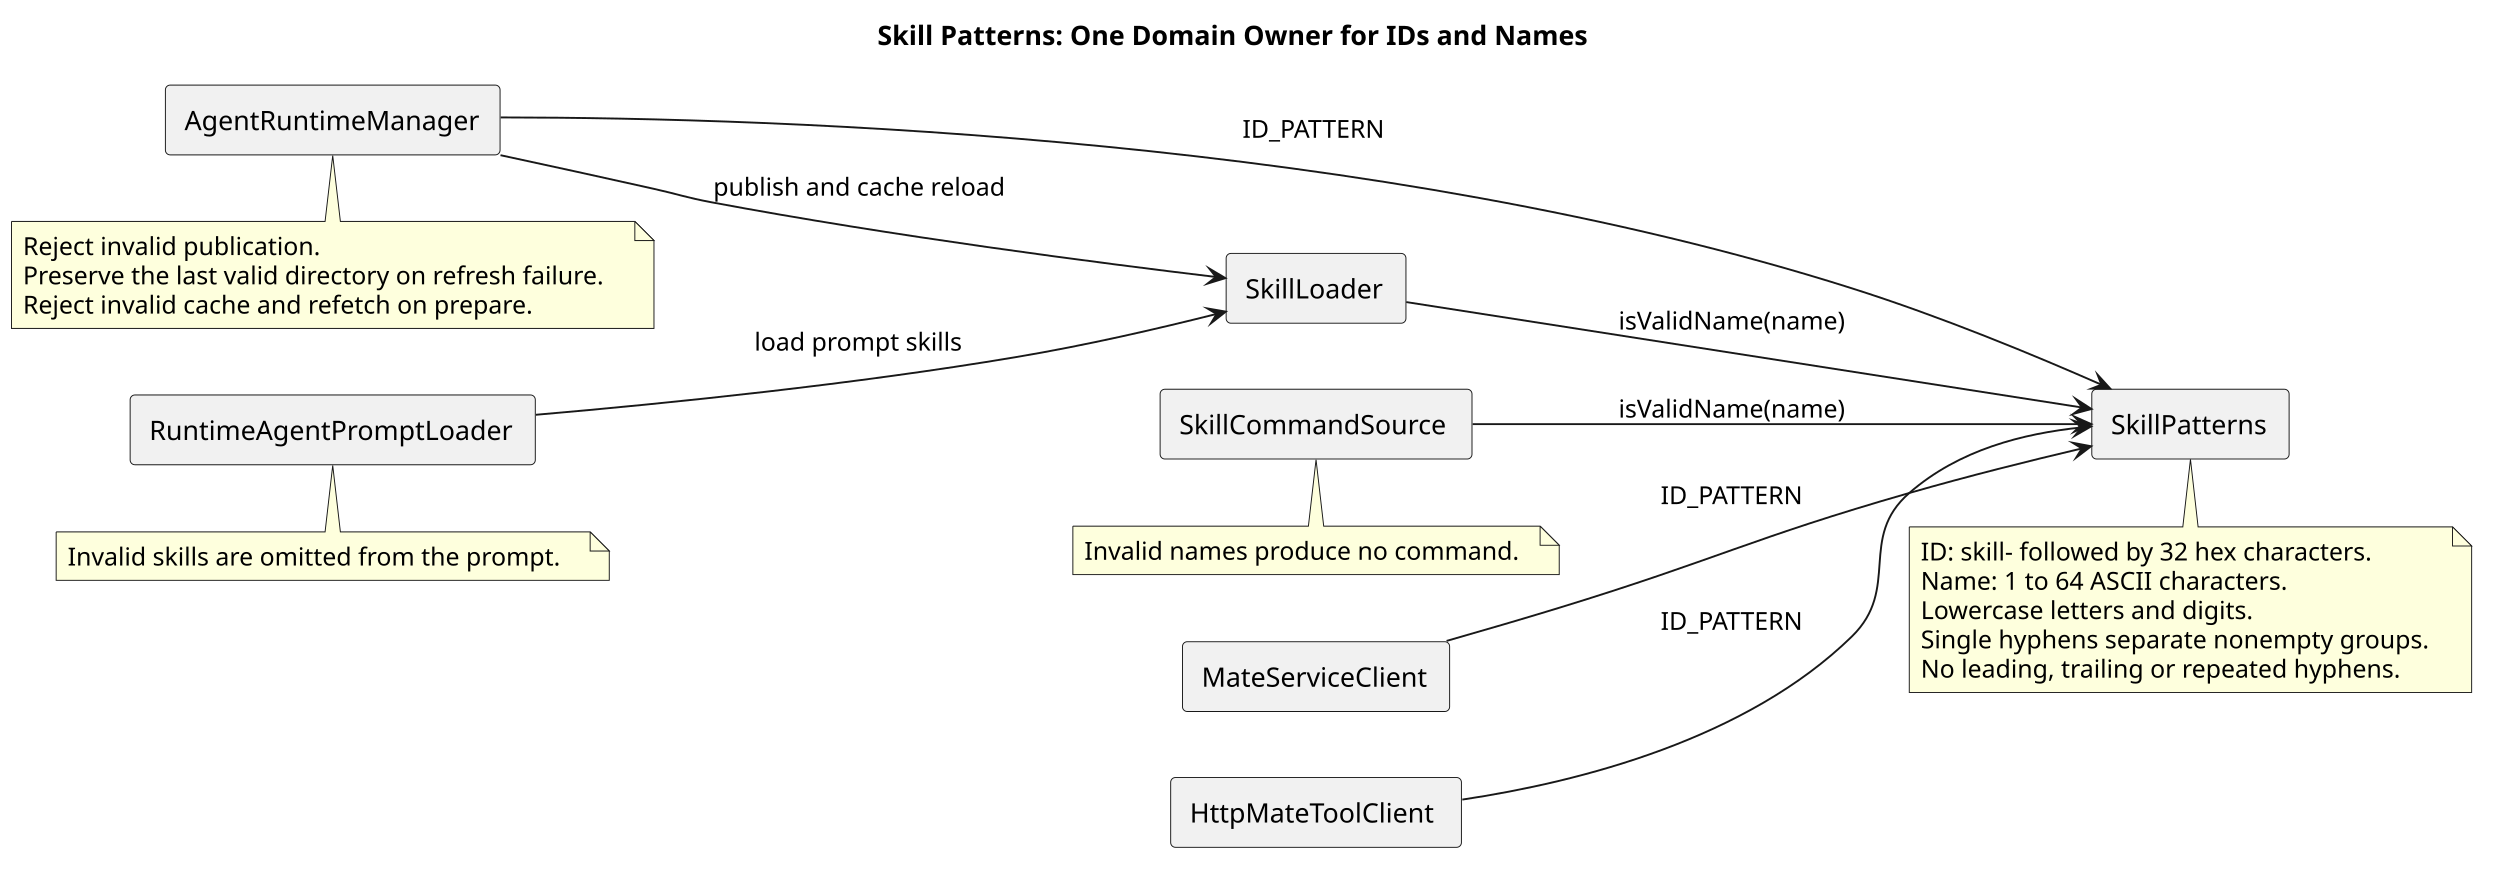
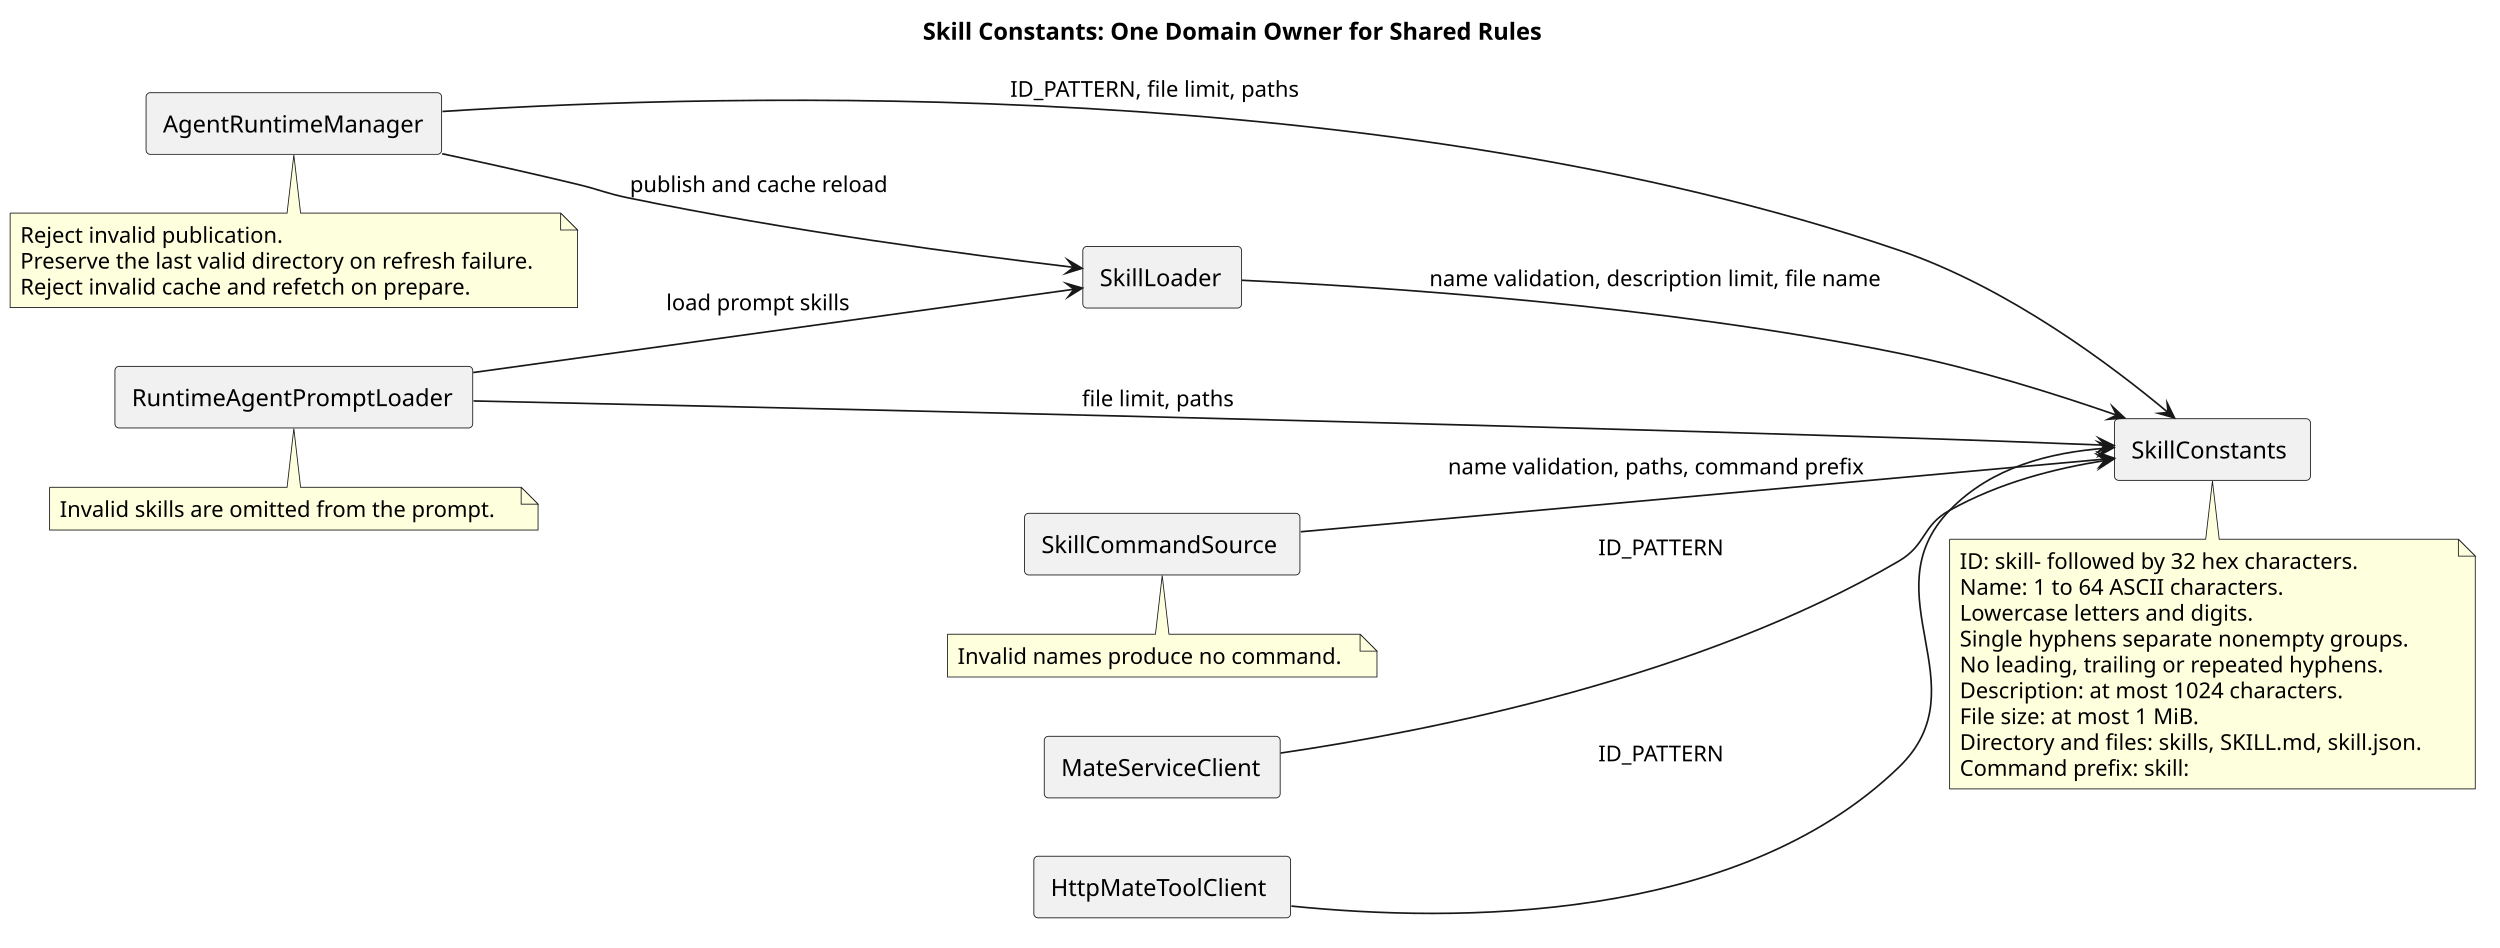
- <svg xmlns="http://www.w3.org/2000/svg" contentStyleType="text/css" data-diagram-type="DESCRIPTION" height="456px" preserveAspectRatio="none" style="width:1307px;height:456px;background:#FFFFFF;" version="1.1" viewBox="0 0 1307 456" width="1307px" zoomAndPan="magnify">
+ <svg xmlns="http://www.w3.org/2000/svg" contentStyleType="text/css" data-diagram-type="DESCRIPTION" height="561px" preserveAspectRatio="none" style="width:1480px;height:561px;background:#FFFFFF;" version="1.1" viewBox="0 0 1480 561" width="1480px" zoomAndPan="magnify">
  <defs />
  <g>
    <g class="title" data-source-line="1">
-       <text fill="#000000" font-family="sans-serif" font-size="14" font-weight="700" lengthAdjust="spacing" textLength="382.772" x="458.702" y="23.535">Skill Patterns: One Domain Owner for IDs and Names</text>
+       <text fill="#000000" font-family="sans-serif" font-size="14" font-weight="700" lengthAdjust="spacing" textLength="380.775" x="546.292" y="23.535">Skill Constants: One Domain Owner for Shared Rules</text>
    </g>
-     <g class="entity" data-qualified-name="Runtime" data-source-line="19" id="ent0001">
-       <rect fill="#F1F1F1" height="36.488" rx="2.5" ry="2.5" style="stroke:#181818;stroke-width:0.5;" width="174.964" x="86.47" y="44.488" />
-       <text fill="#000000" font-family="sans-serif" font-size="14" lengthAdjust="spacing" textLength="154.964" x="96.47" y="68.023">AgentRuntimeManager</text>
+     <g class="entity" data-qualified-name="Runtime" data-source-line="25" id="ent0001">
+       <rect fill="#F1F1F1" height="36.488" rx="2.5" ry="2.5" style="stroke:#181818;stroke-width:0.5;" width="174.964" x="86.47" y="54.88" />
+       <text fill="#000000" font-family="sans-serif" font-size="14" lengthAdjust="spacing" textLength="154.964" x="96.47" y="78.416">AgentRuntimeManager</text>
    </g>
-     <g class="entity" data-qualified-name="Prompt" data-source-line="20" id="ent0002">
-       <rect fill="#F1F1F1" height="36.488" rx="2.5" ry="2.5" style="stroke:#181818;stroke-width:0.5;" width="211.816" x="68.04" y="206.488" />
-       <text fill="#000000" font-family="sans-serif" font-size="14" lengthAdjust="spacing" textLength="191.816" x="78.04" y="230.023">RuntimeAgentPromptLoader</text>
+     <g class="entity" data-qualified-name="Prompt" data-source-line="26" id="ent0002">
+       <rect fill="#F1F1F1" height="36.488" rx="2.5" ry="2.5" style="stroke:#181818;stroke-width:0.5;" width="211.816" x="68.04" y="216.881" />
+       <text fill="#000000" font-family="sans-serif" font-size="14" lengthAdjust="spacing" textLength="191.816" x="78.04" y="240.416">RuntimeAgentPromptLoader</text>
    </g>
-     <g class="entity" data-qualified-name="Loader" data-source-line="21" id="ent0003">
-       <rect fill="#F1F1F1" height="36.488" rx="2.5" ry="2.5" style="stroke:#181818;stroke-width:0.5;" width="93.999" x="641.03" y="132.488" />
-       <text fill="#000000" font-family="sans-serif" font-size="14" lengthAdjust="spacing" textLength="73.999" x="651.03" y="156.023">SkillLoader</text>
+     <g class="entity" data-qualified-name="Loader" data-source-line="27" id="ent0003">
+       <rect fill="#F1F1F1" height="36.488" rx="2.5" ry="2.5" style="stroke:#181818;stroke-width:0.5;" width="93.999" x="641.03" y="145.881" />
+       <text fill="#000000" font-family="sans-serif" font-size="14" lengthAdjust="spacing" textLength="73.999" x="651.03" y="169.416">SkillLoader</text>
    </g>
-     <g class="entity" data-qualified-name="Commands" data-source-line="22" id="ent0004">
-       <rect fill="#F1F1F1" height="36.488" rx="2.5" ry="2.5" style="stroke:#181818;stroke-width:0.5;" width="163.049" x="606.51" y="203.488" />
-       <text fill="#000000" font-family="sans-serif" font-size="14" lengthAdjust="spacing" textLength="143.049" x="616.51" y="227.023">SkillCommandSource</text>
+     <g class="entity" data-qualified-name="Commands" data-source-line="28" id="ent0004">
+       <rect fill="#F1F1F1" height="36.488" rx="2.5" ry="2.5" style="stroke:#181818;stroke-width:0.5;" width="163.049" x="606.51" y="303.88" />
+       <text fill="#000000" font-family="sans-serif" font-size="14" lengthAdjust="spacing" textLength="143.049" x="616.51" y="327.416">SkillCommandSource</text>
    </g>
-     <g class="entity" data-qualified-name="Patterns" data-source-line="23" id="ent0005">
-       <rect fill="#F1F1F1" height="36.488" rx="2.5" ry="2.5" style="stroke:#181818;stroke-width:0.5;" width="103.159" x="1093.59" y="203.488" />
-       <text fill="#000000" font-family="sans-serif" font-size="14" lengthAdjust="spacing" textLength="83.159" x="1103.59" y="227.023">SkillPatterns</text>
+     <g class="entity" data-qualified-name="Constants" data-source-line="29" id="ent0005">
+       <rect fill="#F1F1F1" height="36.488" rx="2.5" ry="2.5" style="stroke:#181818;stroke-width:0.5;" width="116.004" x="1251.76" y="247.881" />
+       <text fill="#000000" font-family="sans-serif" font-size="14" lengthAdjust="spacing" textLength="96.004" x="1261.76" y="271.416">SkillConstants</text>
    </g>
-     <g class="entity" data-qualified-name="MetadataClient" data-source-line="24" id="ent0006">
-       <rect fill="#F1F1F1" height="36.488" rx="2.5" ry="2.5" style="stroke:#181818;stroke-width:0.5;" width="139.663" x="618.2" y="335.488" />
-       <text fill="#000000" font-family="sans-serif" font-size="14" lengthAdjust="spacing" textLength="119.663" x="628.2" y="359.023">MateServiceClient</text>
+     <g class="entity" data-qualified-name="MetadataClient" data-source-line="30" id="ent0006">
+       <rect fill="#F1F1F1" height="36.488" rx="2.5" ry="2.5" style="stroke:#181818;stroke-width:0.5;" width="139.663" x="618.2" y="435.88" />
+       <text fill="#000000" font-family="sans-serif" font-size="14" lengthAdjust="spacing" textLength="119.663" x="628.2" y="459.416">MateServiceClient</text>
    </g>
-     <g class="entity" data-qualified-name="ToolClient" data-source-line="25" id="ent0007">
-       <rect fill="#F1F1F1" height="36.488" rx="2.5" ry="2.5" style="stroke:#181818;stroke-width:0.5;" width="152.002" x="612.03" y="406.488" />
-       <text fill="#000000" font-family="sans-serif" font-size="14" lengthAdjust="spacing" textLength="132.002" x="622.03" y="430.023">HttpMateToolClient</text>
+     <g class="entity" data-qualified-name="ToolClient" data-source-line="31" id="ent0007">
+       <rect fill="#F1F1F1" height="36.488" rx="2.5" ry="2.5" style="stroke:#181818;stroke-width:0.5;" width="152.002" x="612.03" y="506.88" />
+       <text fill="#000000" font-family="sans-serif" font-size="14" lengthAdjust="spacing" textLength="132.002" x="622.03" y="530.416">HttpMateToolClient</text>
    </g>
-     <g class="entity" data-qualified-name="GMN15" data-source-line="34" id="ent0016">
-       <path d="M998.17,275.458 L998.17,362.011 A0,0 0 0 0 998.17,362.011 L1292.176,362.011 A0,0 0 0 0 1292.176,362.011 L1292.176,285.458 L1282.176,275.458 L1149.17,275.458 L1145.17,240.098 L1141.17,275.458 L998.17,275.458 A0,0 0 0 0 998.17,275.458" fill="#FEFFDD" style="stroke:#181818;stroke-width:0.5;" />
-       <path d="M1282.176,275.458 L1282.176,285.458 L1292.176,285.458 L1282.176,275.458" fill="#FEFFDD" style="stroke:#181818;stroke-width:0.5;" />
-       <text fill="#000000" font-family="sans-serif" font-size="13" lengthAdjust="spacing" textLength="252.929" x="1004.17" y="293.027">ID: skill- followed by 32 hex characters.</text>
-       <text fill="#000000" font-family="sans-serif" font-size="13" lengthAdjust="spacing" textLength="200.034" x="1004.17" y="308.337">Name: 1 to 64 ASCII characters.</text>
-       <text fill="#000000" font-family="sans-serif" font-size="13" lengthAdjust="spacing" textLength="180.292" x="1004.17" y="323.648">Lowercase letters and digits.</text>
-       <text fill="#000000" font-family="sans-serif" font-size="13" lengthAdjust="spacing" textLength="273.006" x="1004.17" y="338.958">Single hyphens separate nonempty groups.</text>
-       <text fill="#000000" font-family="sans-serif" font-size="13" lengthAdjust="spacing" textLength="259.289" x="1004.17" y="354.269">No leading, trailing or repeated hyphens.</text>
+     <g class="entity" data-qualified-name="GMN16" data-source-line="41" id="ent0017">
+       <path d="M1154.17,319.231 L1154.17,467.025 A0,0 0 0 0 1154.17,467.025 L1465.36,467.025 A0,0 0 0 0 1465.36,467.025 L1465.36,329.231 L1455.36,319.231 L1313.77,319.231 L1309.77,284.791 L1305.77,319.231 L1154.17,319.231 A0,0 0 0 0 1154.17,319.231" fill="#FEFFDD" style="stroke:#181818;stroke-width:0.5;" />
+       <path d="M1455.36,319.231 L1455.36,329.231 L1465.36,329.231 L1455.36,319.231" fill="#FEFFDD" style="stroke:#181818;stroke-width:0.5;" />
+       <text fill="#000000" font-family="sans-serif" font-size="13" lengthAdjust="spacing" textLength="252.929" x="1160.17" y="336.799">ID: skill- followed by 32 hex characters.</text>
+       <text fill="#000000" font-family="sans-serif" font-size="13" lengthAdjust="spacing" textLength="200.034" x="1160.17" y="352.109">Name: 1 to 64 ASCII characters.</text>
+       <text fill="#000000" font-family="sans-serif" font-size="13" lengthAdjust="spacing" textLength="180.292" x="1160.17" y="367.42">Lowercase letters and digits.</text>
+       <text fill="#000000" font-family="sans-serif" font-size="13" lengthAdjust="spacing" textLength="273.006" x="1160.17" y="382.731">Single hyphens separate nonempty groups.</text>
+       <text fill="#000000" font-family="sans-serif" font-size="13" lengthAdjust="spacing" textLength="259.289" x="1160.17" y="398.041">No leading, trailing or repeated hyphens.</text>
+       <text fill="#000000" font-family="sans-serif" font-size="13" lengthAdjust="spacing" textLength="238.526" x="1160.17" y="413.352">Description: at most 1024 characters.</text>
+       <text fill="#000000" font-family="sans-serif" font-size="13" lengthAdjust="spacing" textLength="149.906" x="1160.17" y="428.662">File size: at most 1 MiB.</text>
+       <text fill="#000000" font-family="sans-serif" font-size="13" lengthAdjust="spacing" textLength="290.19" x="1160.17" y="443.973">Directory and files: skills, SKILL.md, skill.json.</text>
+       <text fill="#000000" font-family="sans-serif" font-size="13" lengthAdjust="spacing" textLength="143.889" x="1160.17" y="459.283">Command prefix: skill:</text>
    </g>
-     <g class="entity" data-qualified-name="GMN18" data-source-line="41" id="ent0019">
-       <path d="M6,115.768 L6,171.7 A0,0 0 0 0 6,171.7 L341.894,171.7 A0,0 0 0 0 341.894,171.7 L341.894,125.768 L331.894,115.768 L177.95,115.768 L173.95,81.308 L169.95,115.768 L6,115.768 A0,0 0 0 0 6,115.768" fill="#FEFFDD" style="stroke:#181818;stroke-width:0.5;" />
-       <path d="M331.894,115.768 L331.894,125.768 L341.894,125.768 L331.894,115.768" fill="#FEFFDD" style="stroke:#181818;stroke-width:0.5;" />
-       <text fill="#000000" font-family="sans-serif" font-size="13" lengthAdjust="spacing" textLength="162.411" x="12" y="133.337">Reject invalid publication.</text>
-       <text fill="#000000" font-family="sans-serif" font-size="13" lengthAdjust="spacing" textLength="314.894" x="12" y="148.647">Preserve the last valid directory on refresh failure.</text>
-       <text fill="#000000" font-family="sans-serif" font-size="13" lengthAdjust="spacing" textLength="276.536" x="12" y="163.958">Reject invalid cache and refetch on prepare.</text>
+     <g class="entity" data-qualified-name="GMN19" data-source-line="52" id="ent0020">
+       <path d="M6,126.16 L6,182.092 A0,0 0 0 0 6,182.092 L341.894,182.092 A0,0 0 0 0 341.894,182.092 L341.894,136.161 L331.894,126.16 L177.95,126.16 L173.95,91.701 L169.95,126.16 L6,126.16 A0,0 0 0 0 6,126.16" fill="#FEFFDD" style="stroke:#181818;stroke-width:0.5;" />
+       <path d="M331.894,126.16 L331.894,136.161 L341.894,136.161 L331.894,126.16" fill="#FEFFDD" style="stroke:#181818;stroke-width:0.5;" />
+       <text fill="#000000" font-family="sans-serif" font-size="13" lengthAdjust="spacing" textLength="162.411" x="12" y="143.729">Reject invalid publication.</text>
+       <text fill="#000000" font-family="sans-serif" font-size="13" lengthAdjust="spacing" textLength="314.894" x="12" y="159.039">Preserve the last valid directory on refresh failure.</text>
+       <text fill="#000000" font-family="sans-serif" font-size="13" lengthAdjust="spacing" textLength="276.536" x="12" y="174.35">Reject invalid cache and refetch on prepare.</text>
    </g>
-     <g class="entity" data-qualified-name="GMN21" data-source-line="46" id="ent0022">
-       <path d="M29.36,278.078 L29.36,303.389 A0,0 0 0 0 29.36,303.389 L318.529,303.389 A0,0 0 0 0 318.529,303.389 L318.529,288.078 L308.529,278.078 L177.95,278.078 L173.95,243.318 L169.95,278.078 L29.36,278.078 A0,0 0 0 0 29.36,278.078" fill="#FEFFDD" style="stroke:#181818;stroke-width:0.5;" />
-       <path d="M308.529,278.078 L308.529,288.078 L318.529,288.078 L308.529,278.078" fill="#FEFFDD" style="stroke:#181818;stroke-width:0.5;" />
-       <text fill="#000000" font-family="sans-serif" font-size="13" lengthAdjust="spacing" textLength="268.169" x="35.36" y="295.647">Invalid skills are omitted from the prompt.</text>
+     <g class="entity" data-qualified-name="GMN22" data-source-line="57" id="ent0023">
+       <path d="M29.36,288.471 L29.36,313.781 A0,0 0 0 0 29.36,313.781 L318.529,313.781 A0,0 0 0 0 318.529,313.781 L318.529,298.471 L308.529,288.471 L177.95,288.471 L173.95,253.71 L169.95,288.471 L29.36,288.471 A0,0 0 0 0 29.36,288.471" fill="#FEFFDD" style="stroke:#181818;stroke-width:0.5;" />
+       <path d="M308.529,288.471 L308.529,298.471 L318.529,298.471 L308.529,288.471" fill="#FEFFDD" style="stroke:#181818;stroke-width:0.5;" />
+       <text fill="#000000" font-family="sans-serif" font-size="13" lengthAdjust="spacing" textLength="268.169" x="35.36" y="306.039">Invalid skills are omitted from the prompt.</text>
    </g>
-     <g class="entity" data-qualified-name="GMN24" data-source-line="49" id="ent0025">
-       <path d="M560.89,275.078 L560.89,300.389 A0,0 0 0 0 560.89,300.389 L815.166,300.389 A0,0 0 0 0 815.166,300.389 L815.166,285.078 L805.166,275.078 L692.03,275.078 L688.03,240.318 L684.03,275.078 L560.89,275.078 A0,0 0 0 0 560.89,275.078" fill="#FEFFDD" style="stroke:#181818;stroke-width:0.5;" />
-       <path d="M805.166,275.078 L805.166,285.078 L815.166,285.078 L805.166,275.078" fill="#FEFFDD" style="stroke:#181818;stroke-width:0.5;" />
-       <text fill="#000000" font-family="sans-serif" font-size="13" lengthAdjust="spacing" textLength="233.276" x="566.89" y="292.647">Invalid names produce no command.</text>
+     <g class="entity" data-qualified-name="GMN25" data-source-line="60" id="ent0026">
+       <path d="M560.89,375.471 L560.89,400.781 A0,0 0 0 0 560.89,400.781 L815.166,400.781 A0,0 0 0 0 815.166,400.781 L815.166,385.471 L805.166,375.471 L692.03,375.471 L688.03,340.711 L684.03,375.471 L560.89,375.471 A0,0 0 0 0 560.89,375.471" fill="#FEFFDD" style="stroke:#181818;stroke-width:0.5;" />
+       <path d="M805.166,375.471 L805.166,385.471 L815.166,385.471 L805.166,375.471" fill="#FEFFDD" style="stroke:#181818;stroke-width:0.5;" />
+       <text fill="#000000" font-family="sans-serif" font-size="13" lengthAdjust="spacing" textLength="233.276" x="566.89" y="393.039">Invalid names produce no command.</text>
    </g>
-     <g class="link" data-entity-1="ent0001" data-entity-2="ent0003" data-link-type="dependency" data-source-line="26" id="lnk8">
-       <path d="M261.66,81.138 C287.49,86.708 315.86,92.888 341.89,98.738 C355.25,101.728 358.44,103.208 371.89,105.738 C466.82,123.548 574.026,137.413 635.666,144.803" fill="none" id="Runtime-to-Loader" style="stroke:#181818;stroke-width:1;" />
-       <polygon fill="#181818" points="640.63,145.398,632.17,140.355,635.666,144.803,631.218,148.298,640.63,145.398" style="stroke:#181818;stroke-width:1;stroke-linejoin:miter;stroke-miterlimit:10;" />
-       <text fill="#000000" font-family="sans-serif" font-size="13" lengthAdjust="spacing" textLength="157.885" x="372.89" y="102.307">publish and cache reload</text>
+     <g class="link" data-entity-1="ent0001" data-entity-2="ent0003" data-link-type="dependency" data-source-line="32" id="lnk8">
+       <path d="M261.78,91.02 C287.62,96.57 315.95,102.871 341.89,109.13 C355.31,112.361 358.38,114.331 371.89,117.13 C466.55,136.74 573.855,150.887 635.585,158.267" fill="none" id="Runtime-to-Loader" style="stroke:#181818;stroke-width:1;" />
+       <polygon fill="#181818" points="640.55,158.861,632.088,153.82,635.585,158.267,631.139,161.764,640.55,158.861" style="stroke:#181818;stroke-width:1;stroke-linejoin:miter;stroke-miterlimit:10;" />
+       <text fill="#000000" font-family="sans-serif" font-size="13" lengthAdjust="spacing" textLength="157.885" x="372.89" y="113.699">publish and cache reload</text>
    </g>
-     <g class="link" data-entity-1="ent0002" data-entity-2="ent0003" data-link-type="dependency" data-source-line="27" id="lnk9">
-       <path d="M280.14,216.848 C351.24,210.698 447.08,200.818 530.89,186.738 C568.2,180.468 605.091,171.918 636.021,164.138" fill="none" id="Prompt-to-Loader" style="stroke:#181818;stroke-width:1;" />
-       <polygon fill="#181818" points="640.87,162.918,631.166,161.235,636.021,164.138,633.118,168.993,640.87,162.918" style="stroke:#181818;stroke-width:1;stroke-linejoin:miter;stroke-miterlimit:10;" />
-       <text fill="#000000" font-family="sans-serif" font-size="13" lengthAdjust="spacing" textLength="114.124" x="394.39" y="183.307">load prompt skills</text>
+     <g class="link" data-entity-1="ent0002" data-entity-2="ent0003" data-link-type="dependency" data-source-line="33" id="lnk9">
+       <path d="M280.12,220.541 C390.76,205.201 554.877,182.447 635.787,171.227" fill="none" id="Prompt-to-Loader" style="stroke:#181818;stroke-width:1;" />
+       <polygon fill="#181818" points="640.74,170.541,631.276,167.815,635.787,171.227,632.375,175.739,640.74,170.541" style="stroke:#181818;stroke-width:1;stroke-linejoin:miter;stroke-miterlimit:10;" />
+       <text fill="#000000" font-family="sans-serif" font-size="13" lengthAdjust="spacing" textLength="114.124" x="394.39" y="183.659">load prompt skills</text>
    </g>
-     <g class="link" data-entity-1="ent0003" data-entity-2="ent0005" data-link-type="dependency" data-source-line="28" id="lnk10">
-       <path d="M735.18,157.928 C820.94,171.308 999.33,199.137 1088.47,213.047" fill="none" id="Loader-to-Patterns" style="stroke:#181818;stroke-width:1;" />
-       <polygon fill="#181818" points="1093.41,213.818,1085.134,208.478,1088.47,213.047,1083.901,216.383,1093.41,213.818" style="stroke:#181818;stroke-width:1;stroke-linejoin:miter;stroke-miterlimit:10;" />
-       <text fill="#000000" font-family="sans-serif" font-size="13" lengthAdjust="spacing" textLength="121.005" x="846.17" y="172.297">isValidName(name)</text>
+     <g class="link" data-entity-1="ent0003" data-entity-2="ent0005" data-link-type="dependency" data-source-line="34" id="lnk10">
+       <path d="M735.22,165.921 C815.18,169.69 984.27,180.581 1124.17,209.131 C1170.18,218.511 1216.346,233.042 1253.026,245.762" fill="none" id="Loader-to-Constants" style="stroke:#181818;stroke-width:1;" />
+       <polygon fill="#181818" points="1257.75,247.4,1250.557,240.673,1253.026,245.762,1247.936,248.231,1257.75,247.4" style="stroke:#181818;stroke-width:1;stroke-linejoin:miter;stroke-miterlimit:10;" />
+       <text fill="#000000" font-family="sans-serif" font-size="13" lengthAdjust="spacing" textLength="277.957" x="846.17" y="169.409">name validation, description limit, file name</text>
    </g>
-     <g class="link" data-entity-1="ent0004" data-entity-2="ent0005" data-link-type="dependency" data-source-line="29" id="lnk11">
-       <path d="M769.88,221.738 C863.5,221.738 1009.88,221.738 1088.35,221.738" fill="none" id="Commands-to-Patterns" style="stroke:#181818;stroke-width:1;" />
-       <polygon fill="#181818" points="1093.35,221.738,1084.35,217.738,1088.35,221.738,1084.35,225.738,1093.35,221.738" style="stroke:#181818;stroke-width:1;stroke-linejoin:miter;stroke-miterlimit:10;" />
-       <text fill="#000000" font-family="sans-serif" font-size="13" lengthAdjust="spacing" textLength="121.005" x="846.17" y="218.307">isValidName(name)</text>
+     <g class="link" data-entity-1="ent0004" data-entity-2="ent0005" data-link-type="dependency" data-source-line="35" id="lnk11">
+       <path d="M770.05,314.8 C897.35,303.3 1136.11,281.731 1246.7,271.731" fill="none" id="Commands-to-Constants" style="stroke:#181818;stroke-width:1;" />
+       <polygon fill="#181818" points="1251.68,271.281,1242.356,268.107,1246.7,271.731,1243.077,276.075,1251.68,271.281" style="stroke:#181818;stroke-width:1;stroke-linejoin:miter;stroke-miterlimit:10;" />
+       <text fill="#000000" font-family="sans-serif" font-size="13" lengthAdjust="spacing" textLength="255.284" x="857.17" y="280.809">name validation, paths, command prefix</text>
    </g>
-     <g class="link" data-entity-1="ent0001" data-entity-2="ent0005" data-link-type="dependency" data-source-line="30" id="lnk12">
-       <path d="M261.74,61.388 C410.13,61.478 720.54,72.158 968.17,150.738 C1015.44,165.728 1063.383,185.626 1098.643,201.126" fill="none" id="Runtime-to-Patterns" style="stroke:#181818;stroke-width:1;" />
-       <polygon fill="#181818" points="1103.22,203.138,1096.591,195.855,1098.643,201.126,1093.371,203.178,1103.22,203.138" style="stroke:#181818;stroke-width:1;stroke-linejoin:miter;stroke-miterlimit:10;" />
-       <text fill="#000000" font-family="sans-serif" font-size="13" lengthAdjust="spacing" textLength="77.448" x="649.53" y="72.037">ID_PATTERN</text>
+     <g class="link" data-entity-1="ent0001" data-entity-2="ent0005" data-link-type="dependency" data-source-line="36" id="lnk12">
+       <path d="M261.92,65.99 C432.5,54.98 820.77,44.85 1124.17,148.131 C1189.34,170.31 1250.803,216.905 1283.463,244.185" fill="none" id="Runtime-to-Constants" style="stroke:#181818;stroke-width:1;" />
+       <polygon fill="#181818" points="1287.3,247.391,1282.957,238.551,1283.463,244.185,1277.828,244.691,1287.3,247.391" style="stroke:#181818;stroke-width:1;stroke-linejoin:miter;stroke-miterlimit:10;" />
+       <text fill="#000000" font-family="sans-serif" font-size="13" lengthAdjust="spacing" textLength="180.743" x="598.03" y="57.299">ID_PATTERN, file limit, paths</text>
    </g>
-     <g class="link" data-entity-1="ent0006" data-entity-2="ent0005" data-link-type="dependency" data-source-line="31" id="lnk13">
-       <path d="M756.27,335.068 C775.35,329.628 796.12,323.578 815.17,317.738 C897.01,292.648 915.89,281.328 998.17,257.738 C1029.54,248.738 1060.224,241.097 1088.384,234.447" fill="none" id="MetadataClient-to-Patterns" style="stroke:#181818;stroke-width:1;" />
-       <polygon fill="#181818" points="1093.25,233.298,1083.572,231.474,1088.384,234.447,1085.41,239.26,1093.25,233.298" style="stroke:#181818;stroke-width:1;stroke-linejoin:miter;stroke-miterlimit:10;" />
-       <text fill="#000000" font-family="sans-serif" font-size="13" lengthAdjust="spacing" textLength="77.448" x="868.17" y="263.567">ID_PATTERN</text>
+     <g class="link" data-entity-1="ent0002" data-entity-2="ent0005" data-link-type="dependency" data-source-line="37" id="lnk13">
+       <path d="M280.31,237.361 C455.48,241.161 817.71,249.44 1124.17,259.13 C1166.8,260.471 1209.964,262.112 1246.404,263.562" fill="none" id="Prompt-to-Constants" style="stroke:#181818;stroke-width:1;" />
+       <polygon fill="#181818" points="1251.4,263.76,1242.566,259.406,1246.404,263.562,1242.248,267.399,1251.4,263.76" style="stroke:#181818;stroke-width:1;stroke-linejoin:miter;stroke-miterlimit:10;" />
+       <text fill="#000000" font-family="sans-serif" font-size="13" lengthAdjust="spacing" textLength="95.069" x="640.53" y="240.519">file limit, paths</text>
    </g>
-     <g class="link" data-entity-1="ent0007" data-entity-2="ent0005" data-link-type="dependency" data-source-line="32" id="lnk14">
-       <path d="M764.5,418.028 C826.7,408.678 913.32,386.298 968.17,332.738 C993.86,307.648 971.09,281.298 998.17,257.738 C1024.27,235.028 1057.488,226.703 1088.268,223.453" fill="none" id="ToolClient-to-Patterns" style="stroke:#181818;stroke-width:1;" />
-       <polygon fill="#181818" points="1093.24,222.928,1083.87,219.895,1088.268,223.453,1084.71,227.851,1093.24,222.928" style="stroke:#181818;stroke-width:1;stroke-linejoin:miter;stroke-miterlimit:10;" />
-       <text fill="#000000" font-family="sans-serif" font-size="13" lengthAdjust="spacing" textLength="77.448" x="868.17" y="329.307">ID_PATTERN</text>
+     <g class="link" data-entity-1="ent0006" data-entity-2="ent0005" data-link-type="dependency" data-source-line="38" id="lnk14">
+       <path d="M758.1,445.81 C847.66,432.651 1006.34,401.07 1124.17,332.13 C1140.45,322.601 1137.69,311.281 1154.17,302.13 C1183.92,285.601 1216.013,277.43 1246.363,272.579" fill="none" id="MetadataClient-to-Constants" style="stroke:#181818;stroke-width:1;" />
+       <polygon fill="#181818" points="1251.3,271.791,1241.782,269.261,1246.363,272.579,1243.044,277.161,1251.3,271.791" style="stroke:#181818;stroke-width:1;stroke-linejoin:miter;stroke-miterlimit:10;" />
+       <text fill="#000000" font-family="sans-serif" font-size="13" lengthAdjust="spacing" textLength="77.448" x="946.17" y="328.699">ID_PATTERN</text>
+     </g>
+     <g class="link" data-entity-1="ent0007" data-entity-2="ent0005" data-link-type="dependency" data-source-line="39" id="lnk15">
+       <path d="M764.49,536.4 C861.35,546.25 1028.31,546.861 1124.17,454.13 C1173.66,406.25 1106.31,351.64 1154.17,302.13 C1179.07,276.37 1213.565,267.872 1246.385,265.362" fill="none" id="ToolClient-to-Constants" style="stroke:#181818;stroke-width:1;" />
+       <polygon fill="#181818" points="1251.37,264.981,1242.091,261.678,1246.385,265.362,1242.701,269.655,1251.37,264.981" style="stroke:#181818;stroke-width:1;stroke-linejoin:miter;stroke-miterlimit:10;" />
+       <text fill="#000000" font-family="sans-serif" font-size="13" lengthAdjust="spacing" textLength="77.448" x="946.17" y="450.699">ID_PATTERN</text>
    </g>
  </g>
</svg>
